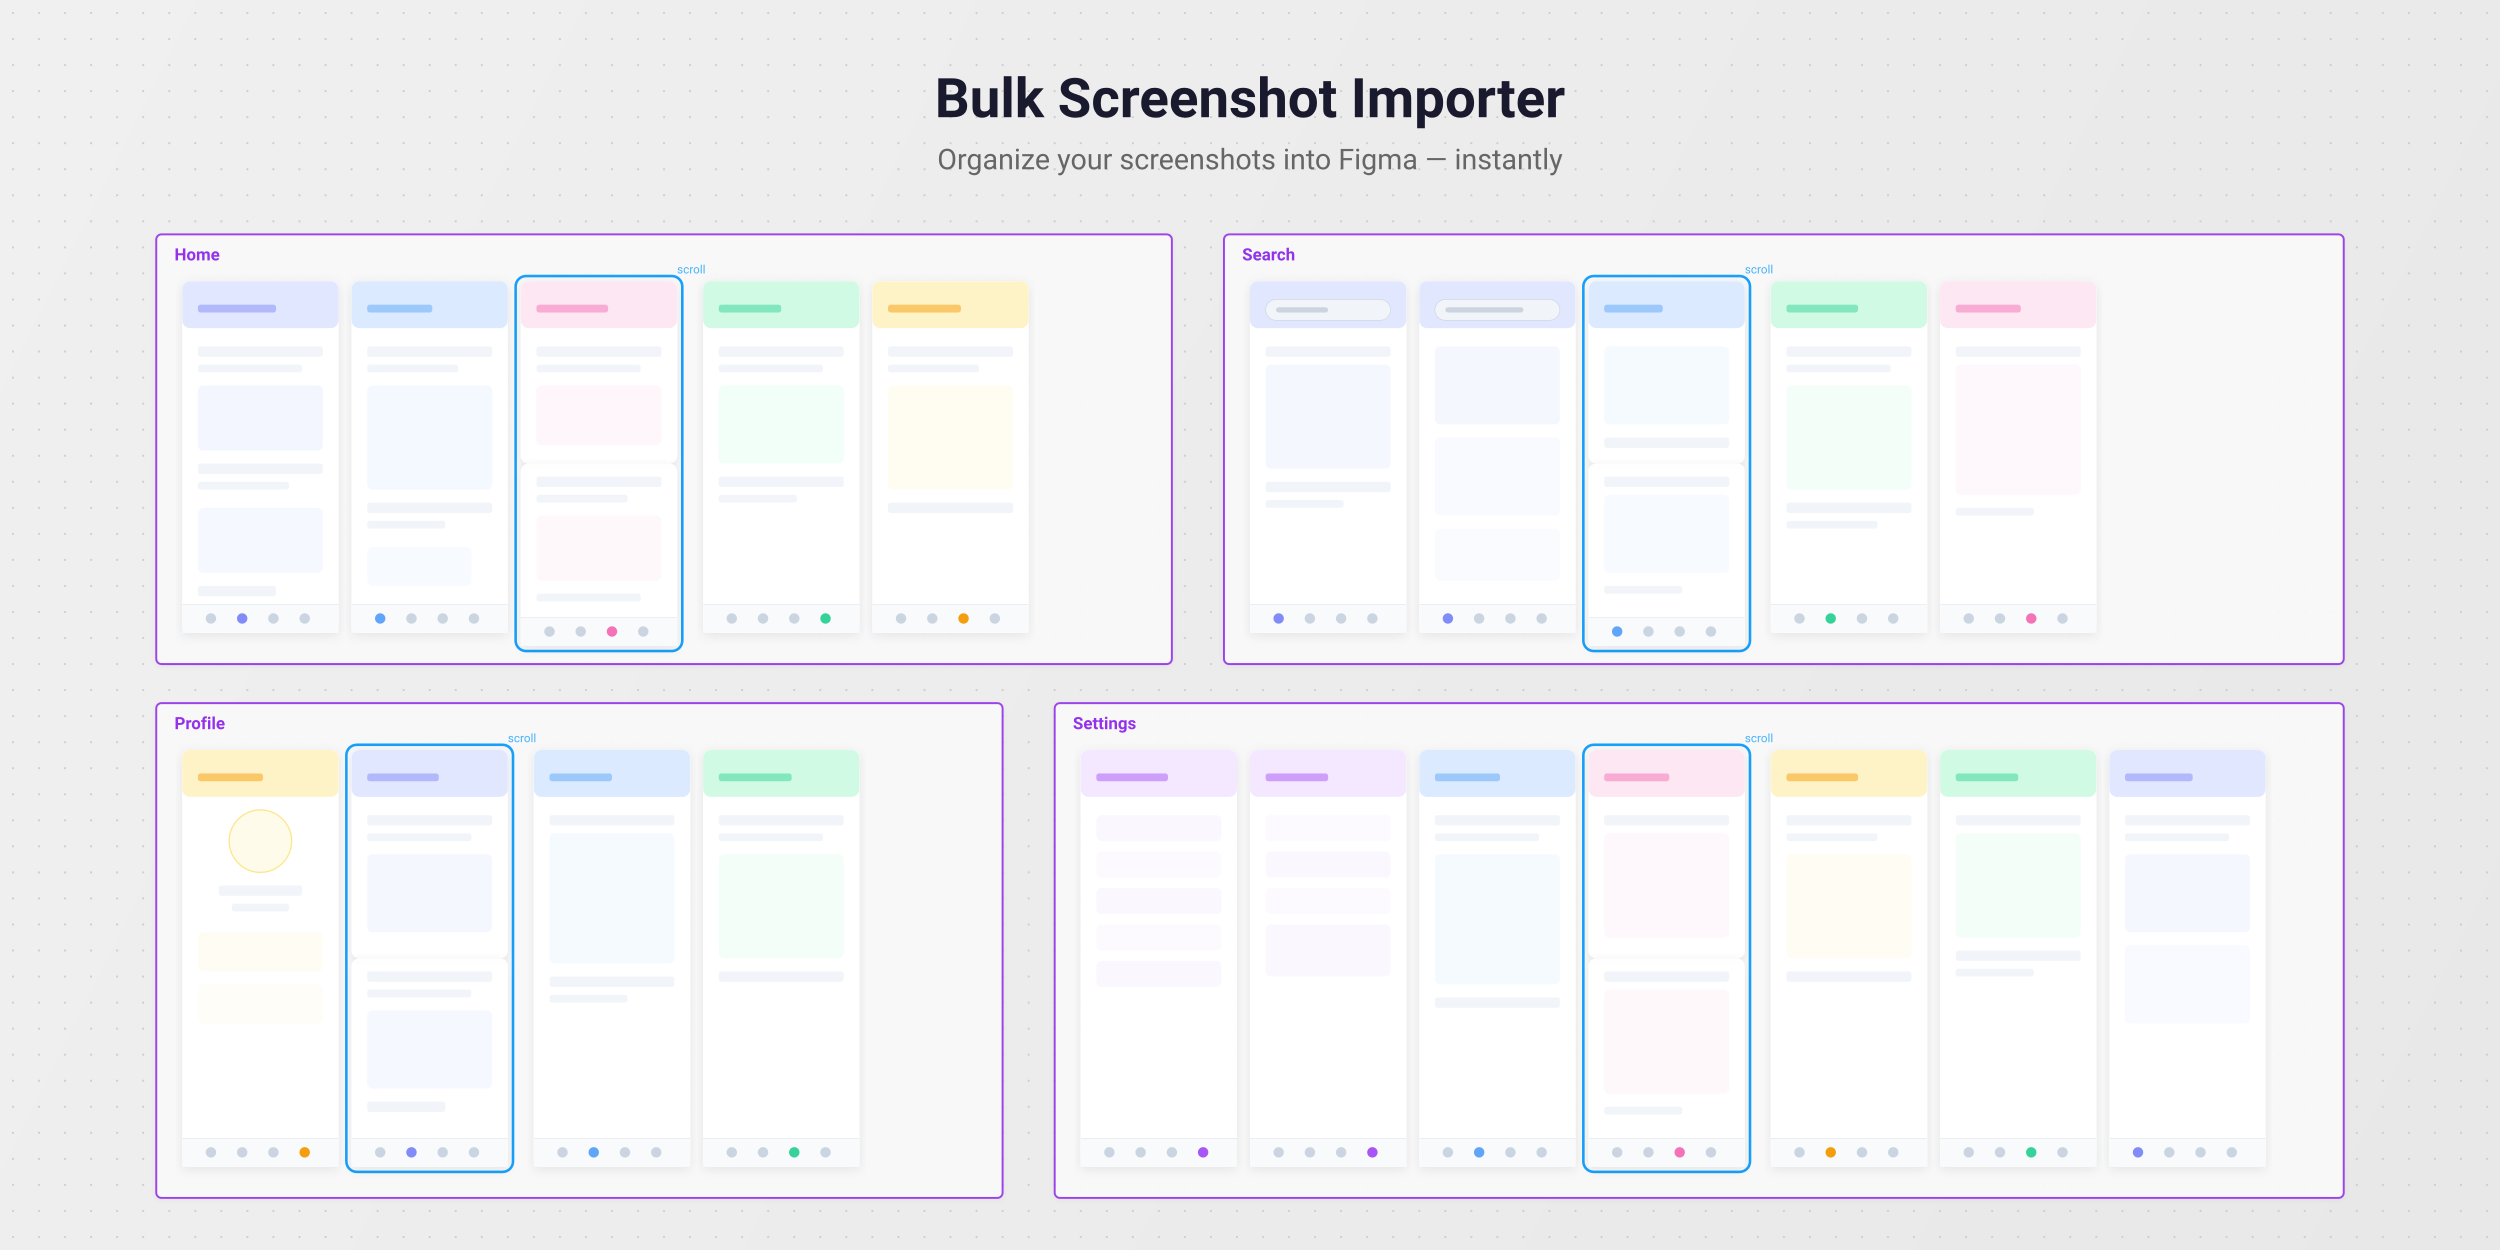
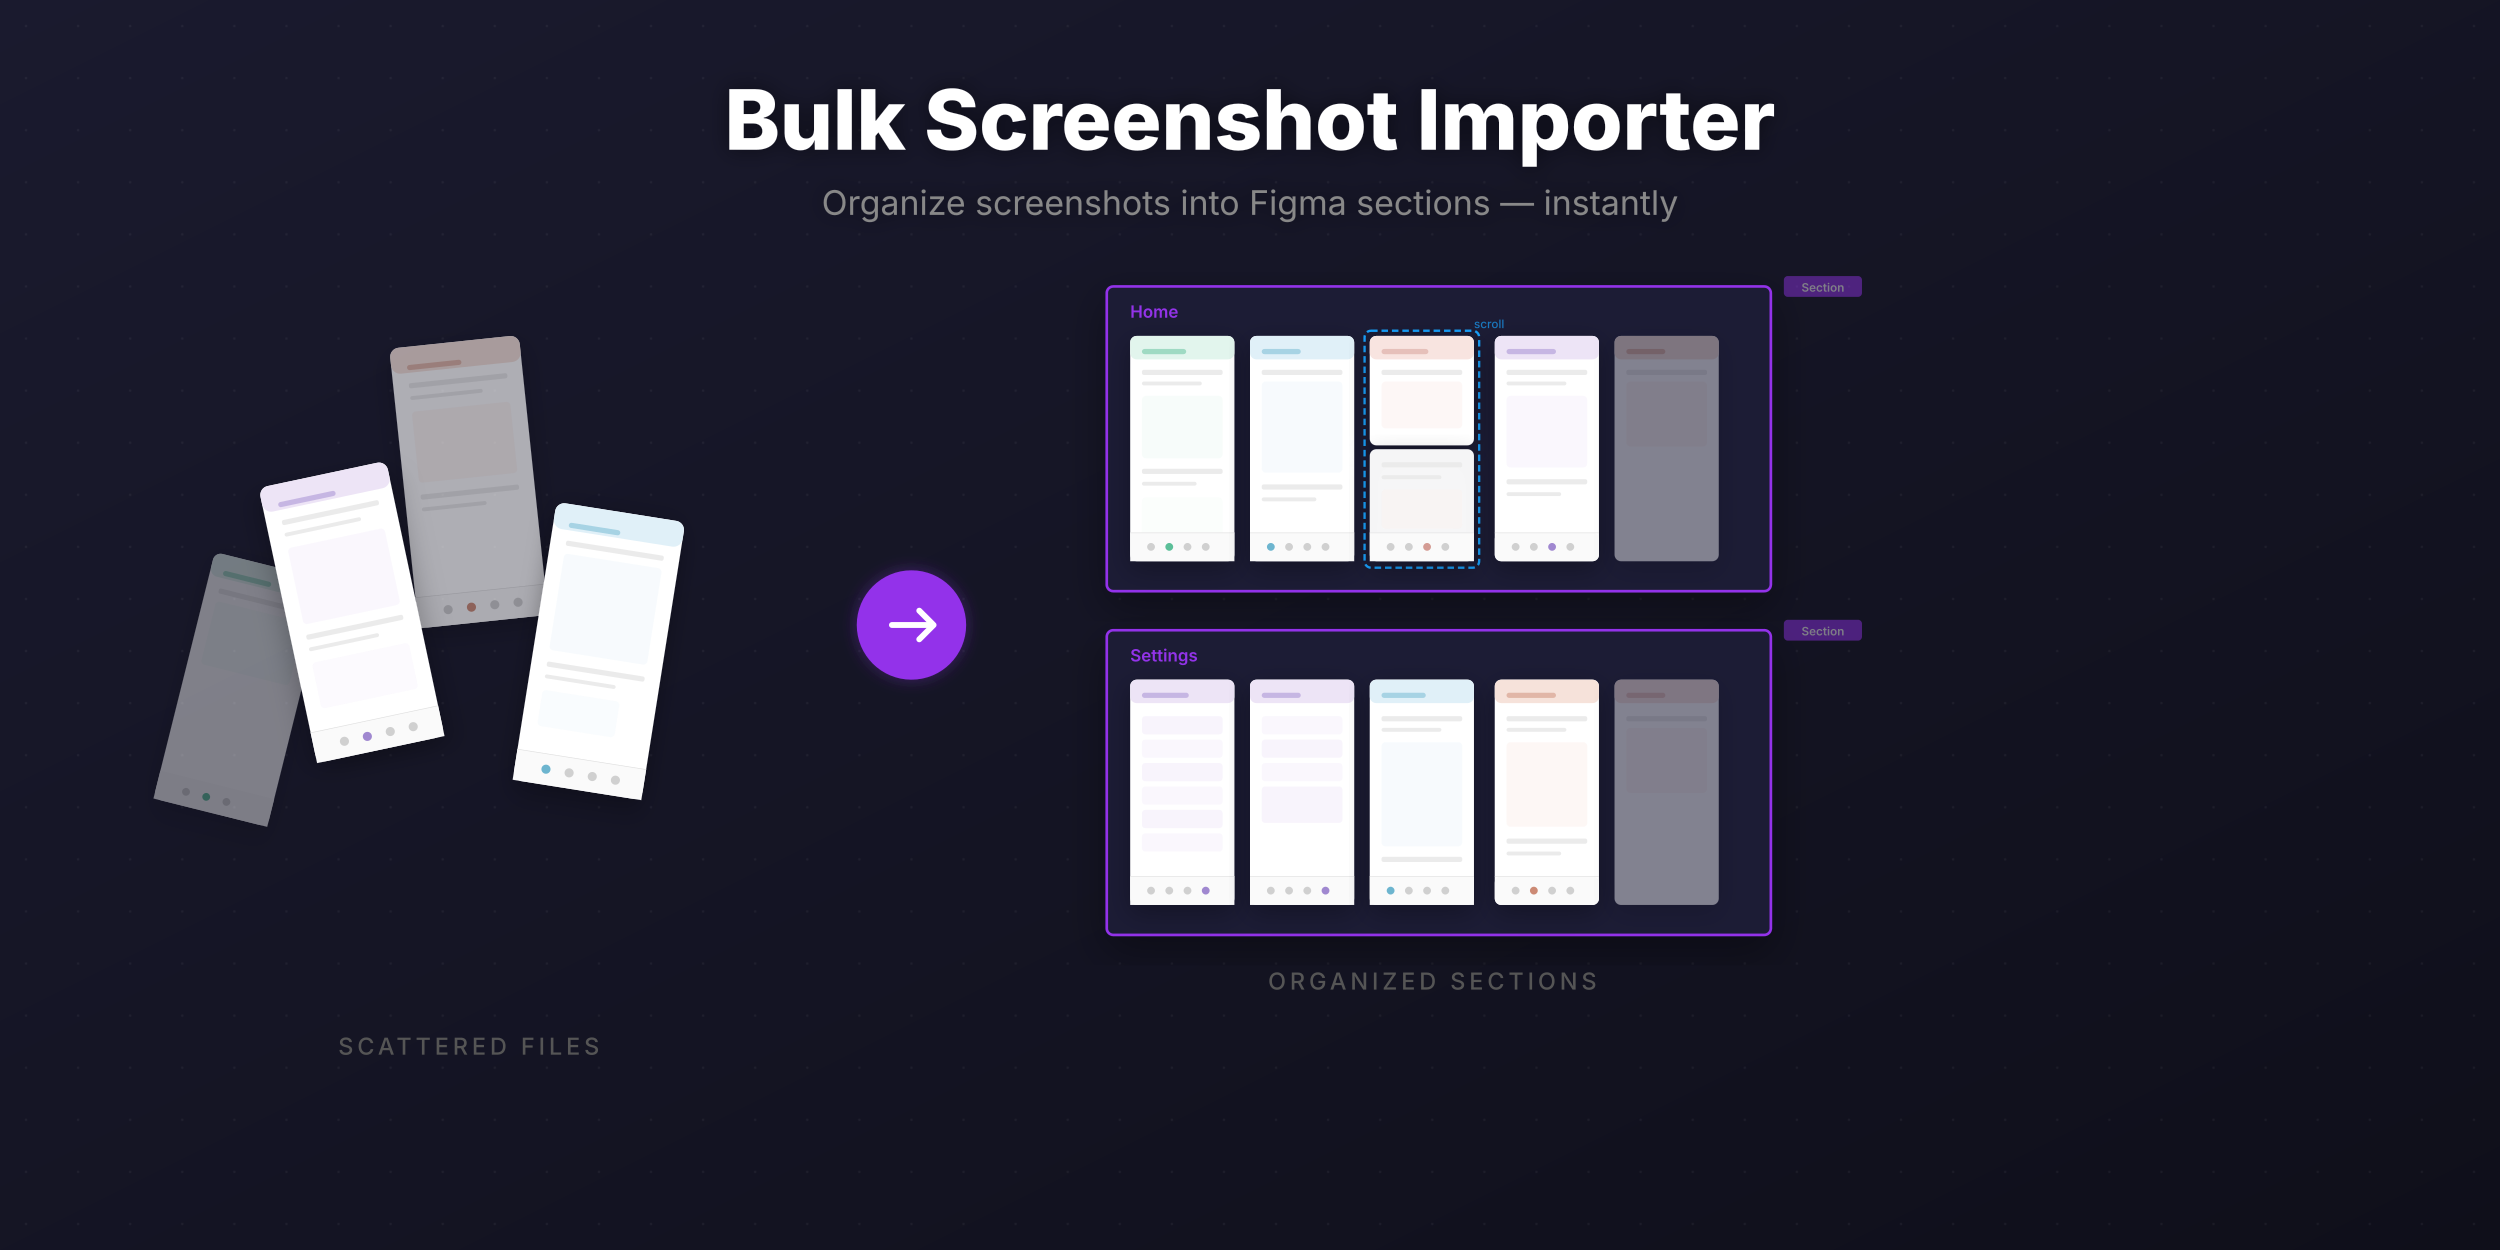
- <svg xmlns="http://www.w3.org/2000/svg" width="1920" height="960" viewBox="0 0 1920 960" fill="none">
+ <svg xmlns="http://www.w3.org/2000/svg" width="1920" height="960" viewBox="0 0 1920 960">
  <defs>
-     <linearGradient id="coverBg" x1="0" y1="0" x2="1920" y2="960" gradientUnits="userSpaceOnUse">
-       <stop offset="0" stop-color="#F0F0F0" />
-       <stop offset="1" stop-color="#E8E8E8" />
+     <linearGradient id="bgGradient" x1="0%" y1="0%" x2="100%" y2="100%">
+       <stop offset="0%" stop-color="#1A1A2E" />
+       <stop offset="100%" stop-color="#0F0F1A" />
    </linearGradient>
-     <pattern id="dotGrid" x="0" y="0" width="20" height="20" patternUnits="userSpaceOnUse">
-       <circle cx="10" cy="10" r="0.8" fill="#CCC" />
+     <filter id="cardShadow" x="-20%" y="-20%" width="140%" height="140%">
+       <feDropShadow dx="0" dy="6" stdDeviation="10" flood-color="#000000" flood-opacity="0.3" />
+     </filter>
+     <filter id="sectionShadow" x="-10%" y="-10%" width="120%" height="120%">
+       <feDropShadow dx="0" dy="12" stdDeviation="16" flood-color="#000000" flood-opacity="0.35" />
+     </filter>
+     <filter id="textGlow" x="-20%" y="-20%" width="140%" height="140%">
+       <feDropShadow dx="0" dy="0" stdDeviation="8" flood-color="#000000" flood-opacity="0.5" />
+     </filter>
+     <filter id="arrowGlow" x="-50%" y="-50%" width="200%" height="200%">
+       <feDropShadow dx="0" dy="0" stdDeviation="6" flood-color="#9333EA" flood-opacity="0.35" />
+     </filter>
+   </defs>
+   <rect width="1920" height="960" fill="url(#bgGradient)" />
+   <g opacity="0.05">
+     <pattern id="gridDots" x="0" y="0" width="40" height="40" patternUnits="userSpaceOnUse">
+       <circle cx="20" cy="20" r="1" fill="#FFFFFF" />
    </pattern>
-     <filter id="cardShadow" x="-4%" y="-4%" width="108%" height="112%">
-       <feDropShadow dx="0" dy="2" stdDeviation="4" flood-color="#000" flood-opacity="0.08" />
-     </filter>
-     <filter id="sectionShadow" x="-1%" y="-1%" width="102%" height="104%">
-       <feDropShadow dx="0" dy="1" stdDeviation="2" flood-color="#000" flood-opacity="0.05" />
-     </filter>
-   </defs>
-   <rect width="1920" height="960" fill="url(#coverBg)" />
-   <rect width="1920" height="960" fill="url(#dotGrid)" />
-   <text x="960" y="90" text-anchor="middle" font-family="-apple-system, BlinkMacSystemFont, 'Segoe UI', Roboto, sans-serif" font-size="42" font-weight="700" fill="#1A1A2E">Bulk Screenshot Importer</text>
-   <text x="960" y="130" text-anchor="middle" font-family="-apple-system, BlinkMacSystemFont, 'Segoe UI', Roboto, sans-serif" font-size="22" fill="#666">Organize your screenshots into Figma — instantly</text>
+     <rect width="1920" height="960" fill="url(#gridDots)" />
+   </g>
+   <g filter="url(#textGlow)">
+     <text x="960" y="115" text-anchor="middle" font-family="Inter, system-ui, -apple-system, sans-serif" font-size="64" font-weight="800" fill="#FFFFFF">Bulk Screenshot Importer</text>
+     <text x="960" y="165" text-anchor="middle" font-family="Inter, system-ui, -apple-system, sans-serif" font-size="26" font-weight="400" fill="#888888">Organize screenshots into Figma sections — instantly</text>
+   </g>
+   <g filter="url(#cardShadow)" transform="translate(185, 530) rotate(14)" opacity="0.45">
+     <rect x="-45" y="-98" width="90" height="195" rx="6" fill="#FFFFFF" />
+     <rect x="-45" y="-98" width="90" height="18" rx="6" fill="#E2F5ED" />
+     <rect x="-35" y="-86" width="38" height="4" rx="2" fill="#5BBF99" opacity="0.5" />
+     <rect x="-35" y="-72" width="70" height="4" rx="1.5" fill="#EBEBEB" />
+     <rect x="-35" y="-62" width="70" height="50" rx="3" fill="#F0FAF5" opacity="0.5" />
+     <rect x="-45" y="75" width="90" height="22" rx="0" fill="#FAFAFA" />
+     <circle cx="-22" cy="86" r="3" fill="#D0D0D0" />
+     <circle cx="-6" cy="86" r="3" fill="#5BBF99" />
+     <circle cx="10" cy="86" r="3" fill="#D0D0D0" />
+   </g>
+   <g filter="url(#cardShadow)" transform="translate(360, 370) rotate(-6)" opacity="0.65">
+     <rect x="-50" y="-108" width="100" height="216" rx="7" fill="#FFFFFF" />
+     <rect x="-50" y="-108" width="100" height="20" rx="7" fill="#F6E2DA" />
+     <rect x="-38" y="-94" width="42" height="4" rx="2" fill="#CC8A74" opacity="0.5" />
+     <rect x="-38" y="-80" width="76" height="4" rx="1.5" fill="#EBEBEB" />
+     <rect x="-38" y="-70" width="56" height="3" rx="1.5" fill="#EBEBEB" />
+     <rect x="-38" y="-58" width="76" height="55" rx="3" fill="#FBF0EC" opacity="0.5" />
+     <rect x="-38" y="6" width="76" height="4" rx="1.5" fill="#EBEBEB" />
+     <rect x="-38" y="16" width="50" height="3" rx="1.5" fill="#EBEBEB" />
+     <rect x="-50" y="84" width="100" height="24" rx="0" fill="#FAFAFA" />
+     <rect x="-50" y="84" width="100" height="0.5" fill="#E0E0E0" />
+     <circle cx="-26" cy="96" r="3.5" fill="#D0D0D0" />
+     <circle cx="-8" cy="96" r="3.5" fill="#CC8A74" />
+     <circle cx="10" cy="96" r="3.5" fill="#D0D0D0" />
+     <circle cx="28" cy="96" r="3.5" fill="#D0D0D0" />
+   </g>
+   <g filter="url(#cardShadow)" transform="translate(270, 470) rotate(-12)">
+     <rect x="-50" y="-108" width="100" height="216" rx="7" fill="#FFFFFF" />
+     <rect x="-50" y="-108" width="100" height="20" rx="7" fill="#EDE4F6" />
+     <rect x="-38" y="-94" width="45" height="4" rx="2" fill="#A088D0" opacity="0.5" />
+     <rect x="-38" y="-80" width="76" height="4" rx="1.5" fill="#EBEBEB" />
+     <rect x="-38" y="-70" width="60" height="3" rx="1.5" fill="#EBEBEB" />
+     <rect x="-38" y="-58" width="76" height="60" rx="3" fill="#F5F0FB" opacity="0.5" />
+     <rect x="-38" y="10" width="76" height="4" rx="1.5" fill="#EBEBEB" />
+     <rect x="-38" y="20" width="55" height="3" rx="1.5" fill="#EBEBEB" />
+     <rect x="-38" y="32" width="76" height="36" rx="3" fill="#F5F0FB" opacity="0.35" />
+     <rect x="-50" y="84" width="100" height="24" rx="0" fill="#FAFAFA" />
+     <rect x="-50" y="84" width="100" height="0.5" fill="#E0E0E0" />
+     <circle cx="-26" cy="96" r="3.5" fill="#D0D0D0" />
+     <circle cx="-8" cy="96" r="3.5" fill="#A088D0" />
+     <circle cx="10" cy="96" r="3.5" fill="#D0D0D0" />
+     <circle cx="28" cy="96" r="3.5" fill="#D0D0D0" />
+   </g>
+   <g filter="url(#cardShadow)" transform="translate(460, 500) rotate(9)">
+     <rect x="-50" y="-108" width="100" height="216" rx="7" fill="#FFFFFF" />
+     <rect x="-50" y="-108" width="100" height="20" rx="7" fill="#E0F0F8" />
+     <rect x="-38" y="-94" width="40" height="4" rx="2" fill="#6DB5CF" opacity="0.5" />
+     <rect x="-38" y="-80" width="76" height="4" rx="1.5" fill="#EBEBEB" />
+     <rect x="-38" y="-70" width="76" height="75" rx="3" fill="#EFF6FB" opacity="0.5" />
+     <rect x="-38" y="14" width="76" height="4" rx="1.5" fill="#EBEBEB" />
+     <rect x="-38" y="24" width="55" height="3" rx="1.5" fill="#EBEBEB" />
+     <rect x="-38" y="36" width="60" height="28" rx="3" fill="#EFF6FB" opacity="0.35" />
+     <rect x="-50" y="84" width="100" height="24" rx="0" fill="#FAFAFA" />
+     <rect x="-50" y="84" width="100" height="0.5" fill="#E0E0E0" />
+     <circle cx="-26" cy="96" r="3.5" fill="#6DB5CF" />
+     <circle cx="-8" cy="96" r="3.5" fill="#D0D0D0" />
+     <circle cx="10" cy="96" r="3.5" fill="#D0D0D0" />
+     <circle cx="28" cy="96" r="3.5" fill="#D0D0D0" />
+   </g>
+   <text x="360" y="810" text-anchor="middle" font-family="Inter, system-ui, sans-serif" font-size="18" font-weight="500" fill="#555555" letter-spacing="3">SCATTERED FILES</text>
+   <g filter="url(#arrowGlow)">
+     <circle cx="700" cy="480" r="42" fill="#9333EA" />
+     <g stroke="#FFFFFF" stroke-width="4.5" stroke-linecap="round" stroke-linejoin="round" fill="none">
+       <line x1="685" y1="480" x2="715" y2="480" />
+       <polyline points="706,469 717,480 706,491" />
+     </g>
+   </g>
  <g filter="url(#sectionShadow)">
-     <rect x="120" y="180" width="780" height="330" rx="4" fill="#FAFAFA" stroke="#9333EA" stroke-width="1.5" opacity="0.9" />
-     <text x="134" y="200" font-family="-apple-system, BlinkMacSystemFont, 'Segoe UI', Roboto, sans-serif" font-size="13" font-weight="600" fill="#9333EA">Home</text>
-   </g>
-   <g filter="url(#cardShadow)">
-     <rect x="140" y="216" width="120" height="270" rx="6" fill="white" />
-     <rect x="140" y="216" width="120" height="36" rx="6" fill="#E0E7FF" />
-     <rect x="140" y="246" width="120" height="6" rx="0" fill="#E0E7FF" opacity="0" />
-     <rect x="152" y="234" width="60" height="6" rx="2" fill="#818CF8" opacity="0.5" />
-     <rect x="152" y="266" width="96" height="8" rx="2" fill="#F1F5F9" />
-     <rect x="152" y="280" width="80" height="6" rx="2" fill="#F1F5F9" />
-     <rect x="152" y="296" width="96" height="50" rx="4" fill="#EEF2FF" opacity="0.7" />
-     <rect x="152" y="356" width="96" height="8" rx="2" fill="#F1F5F9" />
-     <rect x="152" y="370" width="70" height="6" rx="2" fill="#F1F5F9" />
-     <rect x="152" y="390" width="96" height="50" rx="4" fill="#EEF2FF" opacity="0.5" />
-     <rect x="152" y="450" width="60" height="8" rx="2" fill="#F1F5F9" />
-     <rect x="140" y="464" width="120" height="22" rx="0" fill="#F8FAFC" />
-     <rect x="140" y="464" width="120" height="0.5" fill="#E2E8F0" />
-     <circle cx="162" cy="475" r="4" fill="#CBD5E1" />
-     <circle cx="186" cy="475" r="4" fill="#818CF8" />
-     <circle cx="210" cy="475" r="4" fill="#CBD5E1" />
-     <circle cx="234" cy="475" r="4" fill="#CBD5E1" />
-   </g>
-   <g filter="url(#cardShadow)">
-     <rect x="270" y="216" width="120" height="270" rx="6" fill="white" />
-     <rect x="270" y="216" width="120" height="36" rx="6" fill="#DBEAFE" />
-     <rect x="282" y="234" width="50" height="6" rx="2" fill="#60A5FA" opacity="0.5" />
-     <rect x="282" y="266" width="96" height="8" rx="2" fill="#F1F5F9" />
-     <rect x="282" y="280" width="70" height="6" rx="2" fill="#F1F5F9" />
-     <rect x="282" y="296" width="96" height="80" rx="4" fill="#EFF6FF" opacity="0.7" />
-     <rect x="282" y="386" width="96" height="8" rx="2" fill="#F1F5F9" />
-     <rect x="282" y="400" width="60" height="6" rx="2" fill="#F1F5F9" />
-     <rect x="282" y="420" width="80" height="30" rx="4" fill="#EFF6FF" opacity="0.5" />
-     <rect x="270" y="464" width="120" height="22" rx="0" fill="#F8FAFC" />
-     <rect x="270" y="464" width="120" height="0.5" fill="#E2E8F0" />
-     <circle cx="292" cy="475" r="4" fill="#60A5FA" />
-     <circle cx="316" cy="475" r="4" fill="#CBD5E1" />
-     <circle cx="340" cy="475" r="4" fill="#CBD5E1" />
-     <circle cx="364" cy="475" r="4" fill="#CBD5E1" />
-   </g>
-   <rect x="396" y="212" width="128" height="288" rx="8" fill="none" stroke="#18A0FB" stroke-width="2" />
-   <text x="520" y="210" font-family="-apple-system, BlinkMacSystemFont, 'Segoe UI', Roboto, sans-serif" font-size="9" fill="#18A0FB" opacity="0.8">scroll</text>
-   <g filter="url(#cardShadow)">
-     <rect x="400" y="216" width="120" height="140" rx="6" fill="white" />
-     <rect x="400" y="216" width="120" height="36" rx="6" fill="#FCE7F3" />
-     <rect x="412" y="234" width="55" height="6" rx="2" fill="#F472B6" opacity="0.5" />
-     <rect x="412" y="266" width="96" height="8" rx="2" fill="#F1F5F9" />
-     <rect x="412" y="280" width="80" height="6" rx="2" fill="#F1F5F9" />
-     <rect x="412" y="296" width="96" height="46" rx="4" fill="#FDF2F8" opacity="0.7" />
-   </g>
-   <g filter="url(#cardShadow)">
-     <rect x="400" y="356" width="120" height="140" rx="6" fill="white" opacity="0.95" />
-     <rect x="412" y="366" width="96" height="8" rx="2" fill="#F1F5F9" />
-     <rect x="412" y="380" width="70" height="6" rx="2" fill="#F1F5F9" />
-     <rect x="412" y="396" width="96" height="50" rx="4" fill="#FDF2F8" opacity="0.5" />
-     <rect x="412" y="456" width="80" height="6" rx="2" fill="#F1F5F9" />
-     <rect x="400" y="474" width="120" height="22" rx="0" fill="#F8FAFC" />
-     <rect x="400" y="474" width="120" height="0.5" fill="#E2E8F0" />
-     <circle cx="422" cy="485" r="4" fill="#CBD5E1" />
-     <circle cx="446" cy="485" r="4" fill="#CBD5E1" />
-     <circle cx="470" cy="485" r="4" fill="#F472B6" />
-     <circle cx="494" cy="485" r="4" fill="#CBD5E1" />
-   </g>
-   <g filter="url(#cardShadow)">
-     <rect x="540" y="216" width="120" height="270" rx="6" fill="white" />
-     <rect x="540" y="216" width="120" height="36" rx="6" fill="#D1FAE5" />
-     <rect x="552" y="234" width="48" height="6" rx="2" fill="#34D399" opacity="0.5" />
-     <rect x="552" y="266" width="96" height="8" rx="2" fill="#F1F5F9" />
-     <rect x="552" y="280" width="80" height="6" rx="2" fill="#F1F5F9" />
-     <rect x="552" y="296" width="96" height="60" rx="4" fill="#ECFDF5" opacity="0.7" />
-     <rect x="552" y="366" width="96" height="8" rx="2" fill="#F1F5F9" />
-     <rect x="552" y="380" width="60" height="6" rx="2" fill="#F1F5F9" />
-     <rect x="540" y="464" width="120" height="22" rx="0" fill="#F8FAFC" />
-     <rect x="540" y="464" width="120" height="0.5" fill="#E2E8F0" />
-     <circle cx="562" cy="475" r="4" fill="#CBD5E1" />
-     <circle cx="586" cy="475" r="4" fill="#CBD5E1" />
-     <circle cx="610" cy="475" r="4" fill="#CBD5E1" />
-     <circle cx="634" cy="475" r="4" fill="#34D399" />
-   </g>
-   <g filter="url(#cardShadow)">
-     <rect x="670" y="216" width="120" height="270" rx="6" fill="white" />
-     <rect x="670" y="216" width="120" height="36" rx="6" fill="#FEF3C7" />
-     <rect x="682" y="234" width="56" height="6" rx="2" fill="#F59E0B" opacity="0.5" />
-     <rect x="682" y="266" width="96" height="8" rx="2" fill="#F1F5F9" />
-     <rect x="682" y="280" width="70" height="6" rx="2" fill="#F1F5F9" />
-     <rect x="682" y="296" width="96" height="80" rx="4" fill="#FFFBEB" opacity="0.7" />
-     <rect x="682" y="386" width="96" height="8" rx="2" fill="#F1F5F9" />
-     <rect x="670" y="464" width="120" height="22" rx="0" fill="#F8FAFC" />
-     <rect x="670" y="464" width="120" height="0.5" fill="#E2E8F0" />
-     <circle cx="692" cy="475" r="4" fill="#CBD5E1" />
-     <circle cx="716" cy="475" r="4" fill="#CBD5E1" />
-     <circle cx="740" cy="475" r="4" fill="#F59E0B" />
-     <circle cx="764" cy="475" r="4" fill="#CBD5E1" />
+     <rect x="850" y="220" width="510" height="234" rx="5" fill="#1E1E36" stroke="#9333EA" stroke-width="2" />
+     <text x="868" y="244" font-family="Inter, system-ui, sans-serif" font-size="13" font-weight="600" fill="#9333EA">Home</text>
+   </g>
+   <g filter="url(#cardShadow)">
+     <rect x="868" y="258" width="80" height="173" rx="5" fill="#FFFFFF" />
+     <rect x="868" y="258" width="80" height="18" rx="5" fill="#E2F5ED" />
+     <rect x="877" y="268" width="34" height="4" rx="2" fill="#5BBF99" opacity="0.5" />
+     <rect x="877" y="284" width="62" height="4" rx="1.5" fill="#EBEBEB" />
+     <rect x="877" y="293" width="46" height="3" rx="1.5" fill="#EBEBEB" />
+     <rect x="877" y="304" width="62" height="48" rx="3" fill="#F0FAF5" opacity="0.5" />
+     <rect x="877" y="360" width="62" height="4" rx="1.5" fill="#EBEBEB" />
+     <rect x="877" y="370" width="42" height="3" rx="1.5" fill="#EBEBEB" />
+     <rect x="877" y="382" width="62" height="30" rx="3" fill="#F0FAF5" opacity="0.3" />
+     <rect x="868" y="409" width="80" height="22" rx="0" fill="#FAFAFA" />
+     <rect x="868" y="409" width="80" height="0.5" fill="#E0E0E0" />
+     <circle cx="884" cy="420" r="3" fill="#D0D0D0" />
+     <circle cx="898" cy="420" r="3" fill="#5BBF99" />
+     <circle cx="912" cy="420" r="3" fill="#D0D0D0" />
+     <circle cx="926" cy="420" r="3" fill="#D0D0D0" />
+   </g>
+   <g filter="url(#cardShadow)">
+     <rect x="960" y="258" width="80" height="173" rx="5" fill="#FFFFFF" />
+     <rect x="960" y="258" width="80" height="18" rx="5" fill="#E0F0F8" />
+     <rect x="969" y="268" width="30" height="4" rx="2" fill="#6DB5CF" opacity="0.5" />
+     <rect x="969" y="284" width="62" height="4" rx="1.5" fill="#EBEBEB" />
+     <rect x="969" y="293" width="62" height="70" rx="3" fill="#EFF6FB" opacity="0.5" />
+     <rect x="969" y="372" width="62" height="4" rx="1.5" fill="#EBEBEB" />
+     <rect x="969" y="382" width="42" height="3" rx="1.5" fill="#EBEBEB" />
+     <rect x="960" y="409" width="80" height="22" rx="0" fill="#FAFAFA" />
+     <rect x="960" y="409" width="80" height="0.5" fill="#E0E0E0" />
+     <circle cx="976" cy="420" r="3" fill="#6DB5CF" />
+     <circle cx="990" cy="420" r="3" fill="#D0D0D0" />
+     <circle cx="1004" cy="420" r="3" fill="#D0D0D0" />
+     <circle cx="1018" cy="420" r="3" fill="#D0D0D0" />
+   </g>
+   <rect x="1048" y="254" width="88" height="182" rx="5" fill="none" stroke="#18A0FB" stroke-width="1.8" stroke-dasharray="5 3" />
+   <text x="1132" y="252" font-family="Inter, system-ui, sans-serif" font-size="9" font-weight="500" fill="#18A0FB" opacity="0.7">scroll</text>
+   <g filter="url(#cardShadow)">
+     <rect x="1052" y="258" width="80" height="84" rx="5" fill="#FFFFFF" />
+     <rect x="1052" y="258" width="80" height="18" rx="5" fill="#F8E4E0" />
+     <rect x="1061" y="268" width="36" height="4" rx="2" fill="#D49C94" opacity="0.5" />
+     <rect x="1061" y="284" width="62" height="4" rx="1.5" fill="#EBEBEB" />
+     <rect x="1061" y="293" width="62" height="36" rx="3" fill="#FBF0EE" opacity="0.5" />
+   </g>
+   <g filter="url(#cardShadow)">
+     <rect x="1052" y="345" width="80" height="86" rx="5" fill="#FFFFFF" opacity="0.95" />
+     <rect x="1061" y="355" width="62" height="4" rx="1.5" fill="#EBEBEB" />
+     <rect x="1061" y="365" width="46" height="3" rx="1.5" fill="#EBEBEB" />
+     <rect x="1061" y="376" width="62" height="30" rx="3" fill="#FBF0EE" opacity="0.4" />
+     <rect x="1052" y="409" width="80" height="22" rx="0" fill="#FAFAFA" />
+     <rect x="1052" y="409" width="80" height="0.5" fill="#E0E0E0" />
+     <circle cx="1068" cy="420" r="3" fill="#D0D0D0" />
+     <circle cx="1082" cy="420" r="3" fill="#D0D0D0" />
+     <circle cx="1096" cy="420" r="3" fill="#D49C94" />
+     <circle cx="1110" cy="420" r="3" fill="#D0D0D0" />
+   </g>
+   <g filter="url(#cardShadow)">
+     <rect x="1148" y="258" width="80" height="173" rx="5" fill="#FFFFFF" />
+     <rect x="1148" y="258" width="80" height="18" rx="5" fill="#EDE4F6" />
+     <rect x="1157" y="268" width="38" height="4" rx="2" fill="#A088D0" opacity="0.5" />
+     <rect x="1157" y="284" width="62" height="4" rx="1.5" fill="#EBEBEB" />
+     <rect x="1157" y="293" width="46" height="3" rx="1.5" fill="#EBEBEB" />
+     <rect x="1157" y="304" width="62" height="55" rx="3" fill="#F5F0FB" opacity="0.5" />
+     <rect x="1157" y="368" width="62" height="4" rx="1.5" fill="#EBEBEB" />
+     <rect x="1157" y="378" width="42" height="3" rx="1.5" fill="#EBEBEB" />
+     <rect x="1148" y="409" width="80" height="22" rx="5" fill="#FAFAFA" />
+     <rect x="1148" y="409" width="80" height="0.5" fill="#E0E0E0" />
+     <circle cx="1164" cy="420" r="3" fill="#D0D0D0" />
+     <circle cx="1178" cy="420" r="3" fill="#D0D0D0" />
+     <circle cx="1192" cy="420" r="3" fill="#A088D0" />
+     <circle cx="1206" cy="420" r="3" fill="#D0D0D0" />
+   </g>
+   <g filter="url(#cardShadow)" opacity="0.45">
+     <rect x="1240" y="258" width="80" height="173" rx="5" fill="#FFFFFF" />
+     <rect x="1240" y="258" width="80" height="18" rx="5" fill="#F6E2DA" />
+     <rect x="1249" y="268" width="30" height="4" rx="2" fill="#CC8A74" opacity="0.5" />
+     <rect x="1249" y="284" width="62" height="4" rx="1.5" fill="#EBEBEB" />
+     <rect x="1249" y="293" width="62" height="50" rx="3" fill="#FBF0EC" opacity="0.5" />
  </g>
  <g filter="url(#sectionShadow)">
-     <rect x="940" y="180" width="860" height="330" rx="4" fill="#FAFAFA" stroke="#9333EA" stroke-width="1.5" opacity="0.9" />
-     <text x="954" y="200" font-family="-apple-system, BlinkMacSystemFont, 'Segoe UI', Roboto, sans-serif" font-size="13" font-weight="600" fill="#9333EA">Search</text>
-   </g>
-   <g filter="url(#cardShadow)">
-     <rect x="960" y="216" width="120" height="270" rx="6" fill="white" />
-     <rect x="960" y="216" width="120" height="36" rx="6" fill="#E0E7FF" />
-     <rect x="972" y="230" width="96" height="16" rx="8" fill="#F1F5F9" stroke="#CBD5E1" stroke-width="0.5" />
-     <rect x="980" y="236" width="40" height="4" rx="2" fill="#94A3B8" opacity="0.4" />
-     <rect x="972" y="266" width="96" height="8" rx="2" fill="#F1F5F9" />
-     <rect x="972" y="280" width="96" height="80" rx="4" fill="#EEF2FF" opacity="0.6" />
-     <rect x="972" y="370" width="96" height="8" rx="2" fill="#F1F5F9" />
-     <rect x="972" y="384" width="60" height="6" rx="2" fill="#F1F5F9" />
-     <rect x="960" y="464" width="120" height="22" rx="0" fill="#F8FAFC" />
-     <rect x="960" y="464" width="120" height="0.5" fill="#E2E8F0" />
-     <circle cx="982" cy="475" r="4" fill="#818CF8" />
-     <circle cx="1006" cy="475" r="4" fill="#CBD5E1" />
-     <circle cx="1030" cy="475" r="4" fill="#CBD5E1" />
-     <circle cx="1054" cy="475" r="4" fill="#CBD5E1" />
-   </g>
-   <g filter="url(#cardShadow)">
-     <rect x="1090" y="216" width="120" height="270" rx="6" fill="white" />
-     <rect x="1090" y="216" width="120" height="36" rx="6" fill="#E0E7FF" />
-     <rect x="1102" y="230" width="96" height="16" rx="8" fill="#F1F5F9" stroke="#CBD5E1" stroke-width="0.5" />
-     <rect x="1110" y="236" width="60" height="4" rx="2" fill="#94A3B8" opacity="0.4" />
-     <rect x="1102" y="266" width="96" height="60" rx="4" fill="#EEF2FF" opacity="0.6" />
-     <rect x="1102" y="336" width="96" height="60" rx="4" fill="#EEF2FF" opacity="0.4" />
-     <rect x="1102" y="406" width="96" height="40" rx="4" fill="#EEF2FF" opacity="0.3" />
-     <rect x="1090" y="464" width="120" height="22" rx="0" fill="#F8FAFC" />
-     <rect x="1090" y="464" width="120" height="0.5" fill="#E2E8F0" />
-     <circle cx="1112" cy="475" r="4" fill="#818CF8" />
-     <circle cx="1136" cy="475" r="4" fill="#CBD5E1" />
-     <circle cx="1160" cy="475" r="4" fill="#CBD5E1" />
-     <circle cx="1184" cy="475" r="4" fill="#CBD5E1" />
-   </g>
-   <rect x="1216" y="212" width="128" height="288" rx="8" fill="none" stroke="#18A0FB" stroke-width="2" />
-   <text x="1340" y="210" font-family="-apple-system, BlinkMacSystemFont, 'Segoe UI', Roboto, sans-serif" font-size="9" fill="#18A0FB" opacity="0.8">scroll</text>
-   <g filter="url(#cardShadow)">
-     <rect x="1220" y="216" width="120" height="140" rx="6" fill="white" />
-     <rect x="1220" y="216" width="120" height="36" rx="6" fill="#DBEAFE" />
-     <rect x="1232" y="234" width="45" height="6" rx="2" fill="#60A5FA" opacity="0.5" />
-     <rect x="1232" y="266" width="96" height="60" rx="4" fill="#EFF6FF" opacity="0.6" />
-     <rect x="1232" y="336" width="96" height="8" rx="2" fill="#F1F5F9" />
-   </g>
-   <g filter="url(#cardShadow)">
-     <rect x="1220" y="356" width="120" height="140" rx="6" fill="white" opacity="0.95" />
-     <rect x="1232" y="366" width="96" height="8" rx="2" fill="#F1F5F9" />
-     <rect x="1232" y="380" width="96" height="60" rx="4" fill="#EFF6FF" opacity="0.5" />
-     <rect x="1232" y="450" width="60" height="6" rx="2" fill="#F1F5F9" />
-     <rect x="1220" y="474" width="120" height="22" rx="0" fill="#F8FAFC" />
-     <rect x="1220" y="474" width="120" height="0.5" fill="#E2E8F0" />
-     <circle cx="1242" cy="485" r="4" fill="#60A5FA" />
-     <circle cx="1266" cy="485" r="4" fill="#CBD5E1" />
-     <circle cx="1290" cy="485" r="4" fill="#CBD5E1" />
-     <circle cx="1314" cy="485" r="4" fill="#CBD5E1" />
-   </g>
-   <g filter="url(#cardShadow)">
-     <rect x="1360" y="216" width="120" height="270" rx="6" fill="white" />
-     <rect x="1360" y="216" width="120" height="36" rx="6" fill="#D1FAE5" />
-     <rect x="1372" y="234" width="55" height="6" rx="2" fill="#34D399" opacity="0.5" />
-     <rect x="1372" y="266" width="96" height="8" rx="2" fill="#F1F5F9" />
-     <rect x="1372" y="280" width="80" height="6" rx="2" fill="#F1F5F9" />
-     <rect x="1372" y="296" width="96" height="80" rx="4" fill="#ECFDF5" opacity="0.6" />
-     <rect x="1372" y="386" width="96" height="8" rx="2" fill="#F1F5F9" />
-     <rect x="1372" y="400" width="70" height="6" rx="2" fill="#F1F5F9" />
-     <rect x="1360" y="464" width="120" height="22" rx="0" fill="#F8FAFC" />
-     <rect x="1360" y="464" width="120" height="0.5" fill="#E2E8F0" />
-     <circle cx="1382" cy="475" r="4" fill="#CBD5E1" />
-     <circle cx="1406" cy="475" r="4" fill="#34D399" />
-     <circle cx="1430" cy="475" r="4" fill="#CBD5E1" />
-     <circle cx="1454" cy="475" r="4" fill="#CBD5E1" />
-   </g>
-   <g filter="url(#cardShadow)">
-     <rect x="1490" y="216" width="120" height="270" rx="6" fill="white" />
-     <rect x="1490" y="216" width="120" height="36" rx="6" fill="#FCE7F3" />
-     <rect x="1502" y="234" width="50" height="6" rx="2" fill="#F472B6" opacity="0.5" />
-     <rect x="1502" y="266" width="96" height="8" rx="2" fill="#F1F5F9" />
-     <rect x="1502" y="280" width="96" height="100" rx="4" fill="#FDF2F8" opacity="0.6" />
-     <rect x="1502" y="390" width="60" height="6" rx="2" fill="#F1F5F9" />
-     <rect x="1490" y="464" width="120" height="22" rx="0" fill="#F8FAFC" />
-     <rect x="1490" y="464" width="120" height="0.5" fill="#E2E8F0" />
-     <circle cx="1512" cy="475" r="4" fill="#CBD5E1" />
-     <circle cx="1536" cy="475" r="4" fill="#CBD5E1" />
-     <circle cx="1560" cy="475" r="4" fill="#F472B6" />
-     <circle cx="1584" cy="475" r="4" fill="#CBD5E1" />
-   </g>
-   <g filter="url(#sectionShadow)">
-     <rect x="120" y="540" width="650" height="380" rx="4" fill="#FAFAFA" stroke="#9333EA" stroke-width="1.5" opacity="0.9" />
-     <text x="134" y="560" font-family="-apple-system, BlinkMacSystemFont, 'Segoe UI', Roboto, sans-serif" font-size="13" font-weight="600" fill="#9333EA">Profile</text>
-   </g>
-   <g filter="url(#cardShadow)">
-     <rect x="140" y="576" width="120" height="320" rx="6" fill="white" />
-     <rect x="140" y="576" width="120" height="36" rx="6" fill="#FEF3C7" />
-     <rect x="152" y="594" width="50" height="6" rx="2" fill="#F59E0B" opacity="0.5" />
-     <circle cx="200" cy="646" r="24" fill="#FFFBEB" stroke="#FDE68A" stroke-width="1" />
-     <rect x="168" y="680" width="64" height="8" rx="2" fill="#F1F5F9" />
-     <rect x="178" y="694" width="44" height="6" rx="2" fill="#F1F5F9" />
-     <rect x="152" y="716" width="96" height="30" rx="4" fill="#FFFBEB" opacity="0.6" />
-     <rect x="152" y="756" width="96" height="30" rx="4" fill="#FFFBEB" opacity="0.4" />
-     <rect x="140" y="874" width="120" height="22" rx="0" fill="#F8FAFC" />
-     <rect x="140" y="874" width="120" height="0.5" fill="#E2E8F0" />
-     <circle cx="162" cy="885" r="4" fill="#CBD5E1" />
-     <circle cx="186" cy="885" r="4" fill="#CBD5E1" />
-     <circle cx="210" cy="885" r="4" fill="#CBD5E1" />
-     <circle cx="234" cy="885" r="4" fill="#F59E0B" />
-   </g>
-   <rect x="266" y="572" width="128" height="328" rx="8" fill="none" stroke="#18A0FB" stroke-width="2" />
-   <text x="390" y="570" font-family="-apple-system, BlinkMacSystemFont, 'Segoe UI', Roboto, sans-serif" font-size="9" fill="#18A0FB" opacity="0.8">scroll</text>
-   <g filter="url(#cardShadow)">
-     <rect x="270" y="576" width="120" height="160" rx="6" fill="white" />
-     <rect x="270" y="576" width="120" height="36" rx="6" fill="#E0E7FF" />
-     <rect x="282" y="594" width="55" height="6" rx="2" fill="#818CF8" opacity="0.5" />
-     <rect x="282" y="626" width="96" height="8" rx="2" fill="#F1F5F9" />
-     <rect x="282" y="640" width="80" height="6" rx="2" fill="#F1F5F9" />
-     <rect x="282" y="656" width="96" height="60" rx="4" fill="#EEF2FF" opacity="0.6" />
-   </g>
-   <g filter="url(#cardShadow)">
-     <rect x="270" y="736" width="120" height="160" rx="6" fill="white" opacity="0.95" />
-     <rect x="282" y="746" width="96" height="8" rx="2" fill="#F1F5F9" />
-     <rect x="282" y="760" width="80" height="6" rx="2" fill="#F1F5F9" />
-     <rect x="282" y="776" width="96" height="60" rx="4" fill="#EEF2FF" opacity="0.5" />
-     <rect x="282" y="846" width="60" height="8" rx="2" fill="#F1F5F9" />
-     <rect x="270" y="874" width="120" height="22" rx="0" fill="#F8FAFC" />
-     <rect x="270" y="874" width="120" height="0.5" fill="#E2E8F0" />
-     <circle cx="292" cy="885" r="4" fill="#CBD5E1" />
-     <circle cx="316" cy="885" r="4" fill="#818CF8" />
-     <circle cx="340" cy="885" r="4" fill="#CBD5E1" />
-     <circle cx="364" cy="885" r="4" fill="#CBD5E1" />
-   </g>
-   <g filter="url(#cardShadow)">
-     <rect x="410" y="576" width="120" height="320" rx="6" fill="white" />
-     <rect x="410" y="576" width="120" height="36" rx="6" fill="#DBEAFE" />
-     <rect x="422" y="594" width="48" height="6" rx="2" fill="#60A5FA" opacity="0.5" />
-     <rect x="422" y="626" width="96" height="8" rx="2" fill="#F1F5F9" />
-     <rect x="422" y="640" width="96" height="100" rx="4" fill="#EFF6FF" opacity="0.6" />
-     <rect x="422" y="750" width="96" height="8" rx="2" fill="#F1F5F9" />
-     <rect x="422" y="764" width="60" height="6" rx="2" fill="#F1F5F9" />
-     <rect x="410" y="874" width="120" height="22" rx="0" fill="#F8FAFC" />
-     <rect x="410" y="874" width="120" height="0.5" fill="#E2E8F0" />
-     <circle cx="432" cy="885" r="4" fill="#CBD5E1" />
-     <circle cx="456" cy="885" r="4" fill="#60A5FA" />
-     <circle cx="480" cy="885" r="4" fill="#CBD5E1" />
-     <circle cx="504" cy="885" r="4" fill="#CBD5E1" />
-   </g>
-   <g filter="url(#cardShadow)">
-     <rect x="540" y="576" width="120" height="320" rx="6" fill="white" />
-     <rect x="540" y="576" width="120" height="36" rx="6" fill="#D1FAE5" />
-     <rect x="552" y="594" width="56" height="6" rx="2" fill="#34D399" opacity="0.5" />
-     <rect x="552" y="626" width="96" height="8" rx="2" fill="#F1F5F9" />
-     <rect x="552" y="640" width="80" height="6" rx="2" fill="#F1F5F9" />
-     <rect x="552" y="656" width="96" height="80" rx="4" fill="#ECFDF5" opacity="0.6" />
-     <rect x="552" y="746" width="96" height="8" rx="2" fill="#F1F5F9" />
-     <rect x="540" y="874" width="120" height="22" rx="0" fill="#F8FAFC" />
-     <rect x="540" y="874" width="120" height="0.5" fill="#E2E8F0" />
-     <circle cx="562" cy="885" r="4" fill="#CBD5E1" />
-     <circle cx="586" cy="885" r="4" fill="#CBD5E1" />
-     <circle cx="610" cy="885" r="4" fill="#34D399" />
-     <circle cx="634" cy="885" r="4" fill="#CBD5E1" />
-   </g>
-   <g filter="url(#sectionShadow)">
-     <rect x="810" y="540" width="990" height="380" rx="4" fill="#FAFAFA" stroke="#9333EA" stroke-width="1.5" opacity="0.9" />
-     <text x="824" y="560" font-family="-apple-system, BlinkMacSystemFont, 'Segoe UI', Roboto, sans-serif" font-size="13" font-weight="600" fill="#9333EA">Settings</text>
-   </g>
-   <g filter="url(#cardShadow)">
-     <rect x="830" y="576" width="120" height="320" rx="6" fill="white" />
-     <rect x="830" y="576" width="120" height="36" rx="6" fill="#F3E8FF" />
-     <rect x="842" y="594" width="55" height="6" rx="2" fill="#A855F7" opacity="0.5" />
-     <rect x="842" y="626" width="96" height="20" rx="4" fill="#FAF5FF" opacity="0.8" />
-     <rect x="842" y="654" width="96" height="20" rx="4" fill="#FAF5FF" opacity="0.6" />
-     <rect x="842" y="682" width="96" height="20" rx="4" fill="#FAF5FF" opacity="0.8" />
-     <rect x="842" y="710" width="96" height="20" rx="4" fill="#FAF5FF" opacity="0.6" />
-     <rect x="842" y="738" width="96" height="20" rx="4" fill="#FAF5FF" opacity="0.8" />
-     <rect x="830" y="874" width="120" height="22" rx="0" fill="#F8FAFC" />
-     <rect x="830" y="874" width="120" height="0.5" fill="#E2E8F0" />
-     <circle cx="852" cy="885" r="4" fill="#CBD5E1" />
-     <circle cx="876" cy="885" r="4" fill="#CBD5E1" />
-     <circle cx="900" cy="885" r="4" fill="#CBD5E1" />
-     <circle cx="924" cy="885" r="4" fill="#A855F7" />
-   </g>
-   <g filter="url(#cardShadow)">
-     <rect x="960" y="576" width="120" height="320" rx="6" fill="white" />
-     <rect x="960" y="576" width="120" height="36" rx="6" fill="#F3E8FF" />
-     <rect x="972" y="594" width="48" height="6" rx="2" fill="#A855F7" opacity="0.5" />
-     <rect x="972" y="626" width="96" height="20" rx="4" fill="#FAF5FF" opacity="0.6" />
-     <rect x="972" y="654" width="96" height="20" rx="4" fill="#FAF5FF" opacity="0.8" />
-     <rect x="972" y="682" width="96" height="20" rx="4" fill="#FAF5FF" opacity="0.6" />
-     <rect x="972" y="710" width="96" height="40" rx="4" fill="#FAF5FF" opacity="0.8" />
-     <rect x="960" y="874" width="120" height="22" rx="0" fill="#F8FAFC" />
-     <rect x="960" y="874" width="120" height="0.5" fill="#E2E8F0" />
-     <circle cx="982" cy="885" r="4" fill="#CBD5E1" />
-     <circle cx="1006" cy="885" r="4" fill="#CBD5E1" />
-     <circle cx="1030" cy="885" r="4" fill="#CBD5E1" />
-     <circle cx="1054" cy="885" r="4" fill="#A855F7" />
-   </g>
-   <g filter="url(#cardShadow)">
-     <rect x="1090" y="576" width="120" height="320" rx="6" fill="white" />
-     <rect x="1090" y="576" width="120" height="36" rx="6" fill="#DBEAFE" />
-     <rect x="1102" y="594" width="50" height="6" rx="2" fill="#60A5FA" opacity="0.5" />
-     <rect x="1102" y="626" width="96" height="8" rx="2" fill="#F1F5F9" />
-     <rect x="1102" y="640" width="80" height="6" rx="2" fill="#F1F5F9" />
-     <rect x="1102" y="656" width="96" height="100" rx="4" fill="#EFF6FF" opacity="0.6" />
-     <rect x="1102" y="766" width="96" height="8" rx="2" fill="#F1F5F9" />
-     <rect x="1090" y="874" width="120" height="22" rx="0" fill="#F8FAFC" />
-     <rect x="1090" y="874" width="120" height="0.5" fill="#E2E8F0" />
-     <circle cx="1112" cy="885" r="4" fill="#CBD5E1" />
-     <circle cx="1136" cy="885" r="4" fill="#60A5FA" />
-     <circle cx="1160" cy="885" r="4" fill="#CBD5E1" />
-     <circle cx="1184" cy="885" r="4" fill="#CBD5E1" />
-   </g>
-   <rect x="1216" y="572" width="128" height="328" rx="8" fill="none" stroke="#18A0FB" stroke-width="2" />
-   <text x="1340" y="570" font-family="-apple-system, BlinkMacSystemFont, 'Segoe UI', Roboto, sans-serif" font-size="9" fill="#18A0FB" opacity="0.8">scroll</text>
-   <g filter="url(#cardShadow)">
-     <rect x="1220" y="576" width="120" height="160" rx="6" fill="white" />
-     <rect x="1220" y="576" width="120" height="36" rx="6" fill="#FCE7F3" />
-     <rect x="1232" y="594" width="50" height="6" rx="2" fill="#F472B6" opacity="0.5" />
-     <rect x="1232" y="626" width="96" height="8" rx="2" fill="#F1F5F9" />
-     <rect x="1232" y="640" width="96" height="80" rx="4" fill="#FDF2F8" opacity="0.6" />
-   </g>
-   <g filter="url(#cardShadow)">
-     <rect x="1220" y="736" width="120" height="160" rx="6" fill="white" opacity="0.95" />
-     <rect x="1232" y="746" width="96" height="8" rx="2" fill="#F1F5F9" />
-     <rect x="1232" y="760" width="96" height="80" rx="4" fill="#FDF2F8" opacity="0.5" />
-     <rect x="1232" y="850" width="60" height="6" rx="2" fill="#F1F5F9" />
-     <rect x="1220" y="874" width="120" height="22" rx="0" fill="#F8FAFC" />
-     <rect x="1220" y="874" width="120" height="0.5" fill="#E2E8F0" />
-     <circle cx="1242" cy="885" r="4" fill="#CBD5E1" />
-     <circle cx="1266" cy="885" r="4" fill="#CBD5E1" />
-     <circle cx="1290" cy="885" r="4" fill="#F472B6" />
-     <circle cx="1314" cy="885" r="4" fill="#CBD5E1" />
-   </g>
-   <g filter="url(#cardShadow)">
-     <rect x="1360" y="576" width="120" height="320" rx="6" fill="white" />
-     <rect x="1360" y="576" width="120" height="36" rx="6" fill="#FEF3C7" />
-     <rect x="1372" y="594" width="55" height="6" rx="2" fill="#F59E0B" opacity="0.5" />
-     <rect x="1372" y="626" width="96" height="8" rx="2" fill="#F1F5F9" />
-     <rect x="1372" y="640" width="70" height="6" rx="2" fill="#F1F5F9" />
-     <rect x="1372" y="656" width="96" height="80" rx="4" fill="#FFFBEB" opacity="0.6" />
-     <rect x="1372" y="746" width="96" height="8" rx="2" fill="#F1F5F9" />
-     <rect x="1360" y="874" width="120" height="22" rx="0" fill="#F8FAFC" />
-     <rect x="1360" y="874" width="120" height="0.5" fill="#E2E8F0" />
-     <circle cx="1382" cy="885" r="4" fill="#CBD5E1" />
-     <circle cx="1406" cy="885" r="4" fill="#F59E0B" />
-     <circle cx="1430" cy="885" r="4" fill="#CBD5E1" />
-     <circle cx="1454" cy="885" r="4" fill="#CBD5E1" />
-   </g>
-   <g filter="url(#cardShadow)">
-     <rect x="1490" y="576" width="120" height="320" rx="6" fill="white" />
-     <rect x="1490" y="576" width="120" height="36" rx="6" fill="#D1FAE5" />
-     <rect x="1502" y="594" width="48" height="6" rx="2" fill="#34D399" opacity="0.5" />
-     <rect x="1502" y="626" width="96" height="8" rx="2" fill="#F1F5F9" />
-     <rect x="1502" y="640" width="96" height="80" rx="4" fill="#ECFDF5" opacity="0.6" />
-     <rect x="1502" y="730" width="96" height="8" rx="2" fill="#F1F5F9" />
-     <rect x="1502" y="744" width="60" height="6" rx="2" fill="#F1F5F9" />
-     <rect x="1490" y="874" width="120" height="22" rx="0" fill="#F8FAFC" />
-     <rect x="1490" y="874" width="120" height="0.5" fill="#E2E8F0" />
-     <circle cx="1512" cy="885" r="4" fill="#CBD5E1" />
-     <circle cx="1536" cy="885" r="4" fill="#CBD5E1" />
-     <circle cx="1560" cy="885" r="4" fill="#34D399" />
-     <circle cx="1584" cy="885" r="4" fill="#CBD5E1" />
-   </g>
-   <g filter="url(#cardShadow)">
-     <rect x="1620" y="576" width="120" height="320" rx="6" fill="white" />
-     <rect x="1620" y="576" width="120" height="36" rx="6" fill="#E0E7FF" />
-     <rect x="1632" y="594" width="52" height="6" rx="2" fill="#818CF8" opacity="0.5" />
-     <rect x="1632" y="626" width="96" height="8" rx="2" fill="#F1F5F9" />
-     <rect x="1632" y="640" width="80" height="6" rx="2" fill="#F1F5F9" />
-     <rect x="1632" y="656" width="96" height="60" rx="4" fill="#EEF2FF" opacity="0.6" />
-     <rect x="1632" y="726" width="96" height="60" rx="4" fill="#EEF2FF" opacity="0.4" />
-     <rect x="1620" y="874" width="120" height="22" rx="0" fill="#F8FAFC" />
-     <rect x="1620" y="874" width="120" height="0.5" fill="#E2E8F0" />
-     <circle cx="1642" cy="885" r="4" fill="#818CF8" />
-     <circle cx="1666" cy="885" r="4" fill="#CBD5E1" />
-     <circle cx="1690" cy="885" r="4" fill="#CBD5E1" />
-     <circle cx="1714" cy="885" r="4" fill="#CBD5E1" />
-   </g>
+     <rect x="850" y="484" width="510" height="234" rx="5" fill="#1E1E36" stroke="#9333EA" stroke-width="2" />
+     <text x="868" y="508" font-family="Inter, system-ui, sans-serif" font-size="13" font-weight="600" fill="#9333EA">Settings</text>
+   </g>
+   <g filter="url(#cardShadow)">
+     <rect x="868" y="522" width="80" height="173" rx="5" fill="#FFFFFF" />
+     <rect x="868" y="522" width="80" height="18" rx="5" fill="#EDE4F6" />
+     <rect x="877" y="532" width="36" height="4" rx="2" fill="#A088D0" opacity="0.5" />
+     <rect x="877" y="550" width="62" height="14" rx="2.5" fill="#F5F0FB" opacity="0.7" />
+     <rect x="877" y="568" width="62" height="14" rx="2.5" fill="#F5F0FB" opacity="0.5" />
+     <rect x="877" y="586" width="62" height="14" rx="2.5" fill="#F5F0FB" opacity="0.7" />
+     <rect x="877" y="604" width="62" height="14" rx="2.5" fill="#F5F0FB" opacity="0.5" />
+     <rect x="877" y="622" width="62" height="14" rx="2.5" fill="#F5F0FB" opacity="0.7" />
+     <rect x="877" y="640" width="62" height="14" rx="2.5" fill="#F5F0FB" opacity="0.5" />
+     <rect x="868" y="673" width="80" height="22" rx="0" fill="#FAFAFA" />
+     <rect x="868" y="673" width="80" height="0.5" fill="#E0E0E0" />
+     <circle cx="884" cy="684" r="3" fill="#D0D0D0" />
+     <circle cx="898" cy="684" r="3" fill="#D0D0D0" />
+     <circle cx="912" cy="684" r="3" fill="#D0D0D0" />
+     <circle cx="926" cy="684" r="3" fill="#A088D0" />
+   </g>
+   <g filter="url(#cardShadow)">
+     <rect x="960" y="522" width="80" height="173" rx="5" fill="#FFFFFF" />
+     <rect x="960" y="522" width="80" height="18" rx="5" fill="#EDE4F6" />
+     <rect x="969" y="532" width="30" height="4" rx="2" fill="#A088D0" opacity="0.5" />
+     <rect x="969" y="550" width="62" height="14" rx="2.5" fill="#F5F0FB" opacity="0.5" />
+     <rect x="969" y="568" width="62" height="14" rx="2.5" fill="#F5F0FB" opacity="0.7" />
+     <rect x="969" y="586" width="62" height="14" rx="2.5" fill="#F5F0FB" opacity="0.5" />
+     <rect x="969" y="604" width="62" height="28" rx="2.5" fill="#F5F0FB" opacity="0.7" />
+     <rect x="960" y="673" width="80" height="22" rx="0" fill="#FAFAFA" />
+     <rect x="960" y="673" width="80" height="0.5" fill="#E0E0E0" />
+     <circle cx="976" cy="684" r="3" fill="#D0D0D0" />
+     <circle cx="990" cy="684" r="3" fill="#D0D0D0" />
+     <circle cx="1004" cy="684" r="3" fill="#D0D0D0" />
+     <circle cx="1018" cy="684" r="3" fill="#A088D0" />
+   </g>
+   <g filter="url(#cardShadow)">
+     <rect x="1052" y="522" width="80" height="173" rx="5" fill="#FFFFFF" />
+     <rect x="1052" y="522" width="80" height="18" rx="5" fill="#E0F0F8" />
+     <rect x="1061" y="532" width="34" height="4" rx="2" fill="#6DB5CF" opacity="0.5" />
+     <rect x="1061" y="550" width="62" height="4" rx="1.5" fill="#EBEBEB" />
+     <rect x="1061" y="559" width="46" height="3" rx="1.5" fill="#EBEBEB" />
+     <rect x="1061" y="570" width="62" height="80" rx="3" fill="#EFF6FB" opacity="0.5" />
+     <rect x="1061" y="658" width="62" height="4" rx="1.5" fill="#EBEBEB" />
+     <rect x="1052" y="673" width="80" height="22" rx="0" fill="#FAFAFA" />
+     <rect x="1052" y="673" width="80" height="0.5" fill="#E0E0E0" />
+     <circle cx="1068" cy="684" r="3" fill="#6DB5CF" />
+     <circle cx="1082" cy="684" r="3" fill="#D0D0D0" />
+     <circle cx="1096" cy="684" r="3" fill="#D0D0D0" />
+     <circle cx="1110" cy="684" r="3" fill="#D0D0D0" />
+   </g>
+   <g filter="url(#cardShadow)">
+     <rect x="1148" y="522" width="80" height="173" rx="5" fill="#FFFFFF" />
+     <rect x="1148" y="522" width="80" height="18" rx="5" fill="#F6E2DA" />
+     <rect x="1157" y="532" width="38" height="4" rx="2" fill="#CC8A74" opacity="0.5" />
+     <rect x="1157" y="550" width="62" height="4" rx="1.5" fill="#EBEBEB" />
+     <rect x="1157" y="559" width="46" height="3" rx="1.5" fill="#EBEBEB" />
+     <rect x="1157" y="570" width="62" height="65" rx="3" fill="#FBF0EC" opacity="0.5" />
+     <rect x="1157" y="644" width="62" height="4" rx="1.5" fill="#EBEBEB" />
+     <rect x="1157" y="654" width="42" height="3" rx="1.5" fill="#EBEBEB" />
+     <rect x="1148" y="673" width="80" height="22" rx="5" fill="#FAFAFA" />
+     <rect x="1148" y="673" width="80" height="0.5" fill="#E0E0E0" />
+     <circle cx="1164" cy="684" r="3" fill="#D0D0D0" />
+     <circle cx="1178" cy="684" r="3" fill="#CC8A74" />
+     <circle cx="1192" cy="684" r="3" fill="#D0D0D0" />
+     <circle cx="1206" cy="684" r="3" fill="#D0D0D0" />
+   </g>
+   <g filter="url(#cardShadow)" opacity="0.45">
+     <rect x="1240" y="522" width="80" height="173" rx="5" fill="#FFFFFF" />
+     <rect x="1240" y="522" width="80" height="18" rx="5" fill="#F8E4E0" />
+     <rect x="1249" y="532" width="30" height="4" rx="2" fill="#D49C94" opacity="0.5" />
+     <rect x="1249" y="550" width="62" height="4" rx="1.5" fill="#EBEBEB" />
+     <rect x="1249" y="559" width="62" height="50" rx="3" fill="#FBF0EE" opacity="0.5" />
+   </g>
+   <g opacity="0.45">
+     <rect x="1370" y="212" width="60" height="16" rx="3" fill="#9333EA" />
+     <text x="1400" y="224" font-family="Inter, system-ui, sans-serif" font-size="9" font-weight="600" fill="#FFFFFF" text-anchor="middle">Section</text>
+     <rect x="1370" y="476" width="60" height="16" rx="3" fill="#9333EA" />
+     <text x="1400" y="488" font-family="Inter, system-ui, sans-serif" font-size="9" font-weight="600" fill="#FFFFFF" text-anchor="middle">Section</text>
+   </g>
+   <text x="1100" y="760" text-anchor="middle" font-family="Inter, system-ui, sans-serif" font-size="18" font-weight="500" fill="#555555" letter-spacing="3">ORGANIZED SECTIONS</text>
</svg>
